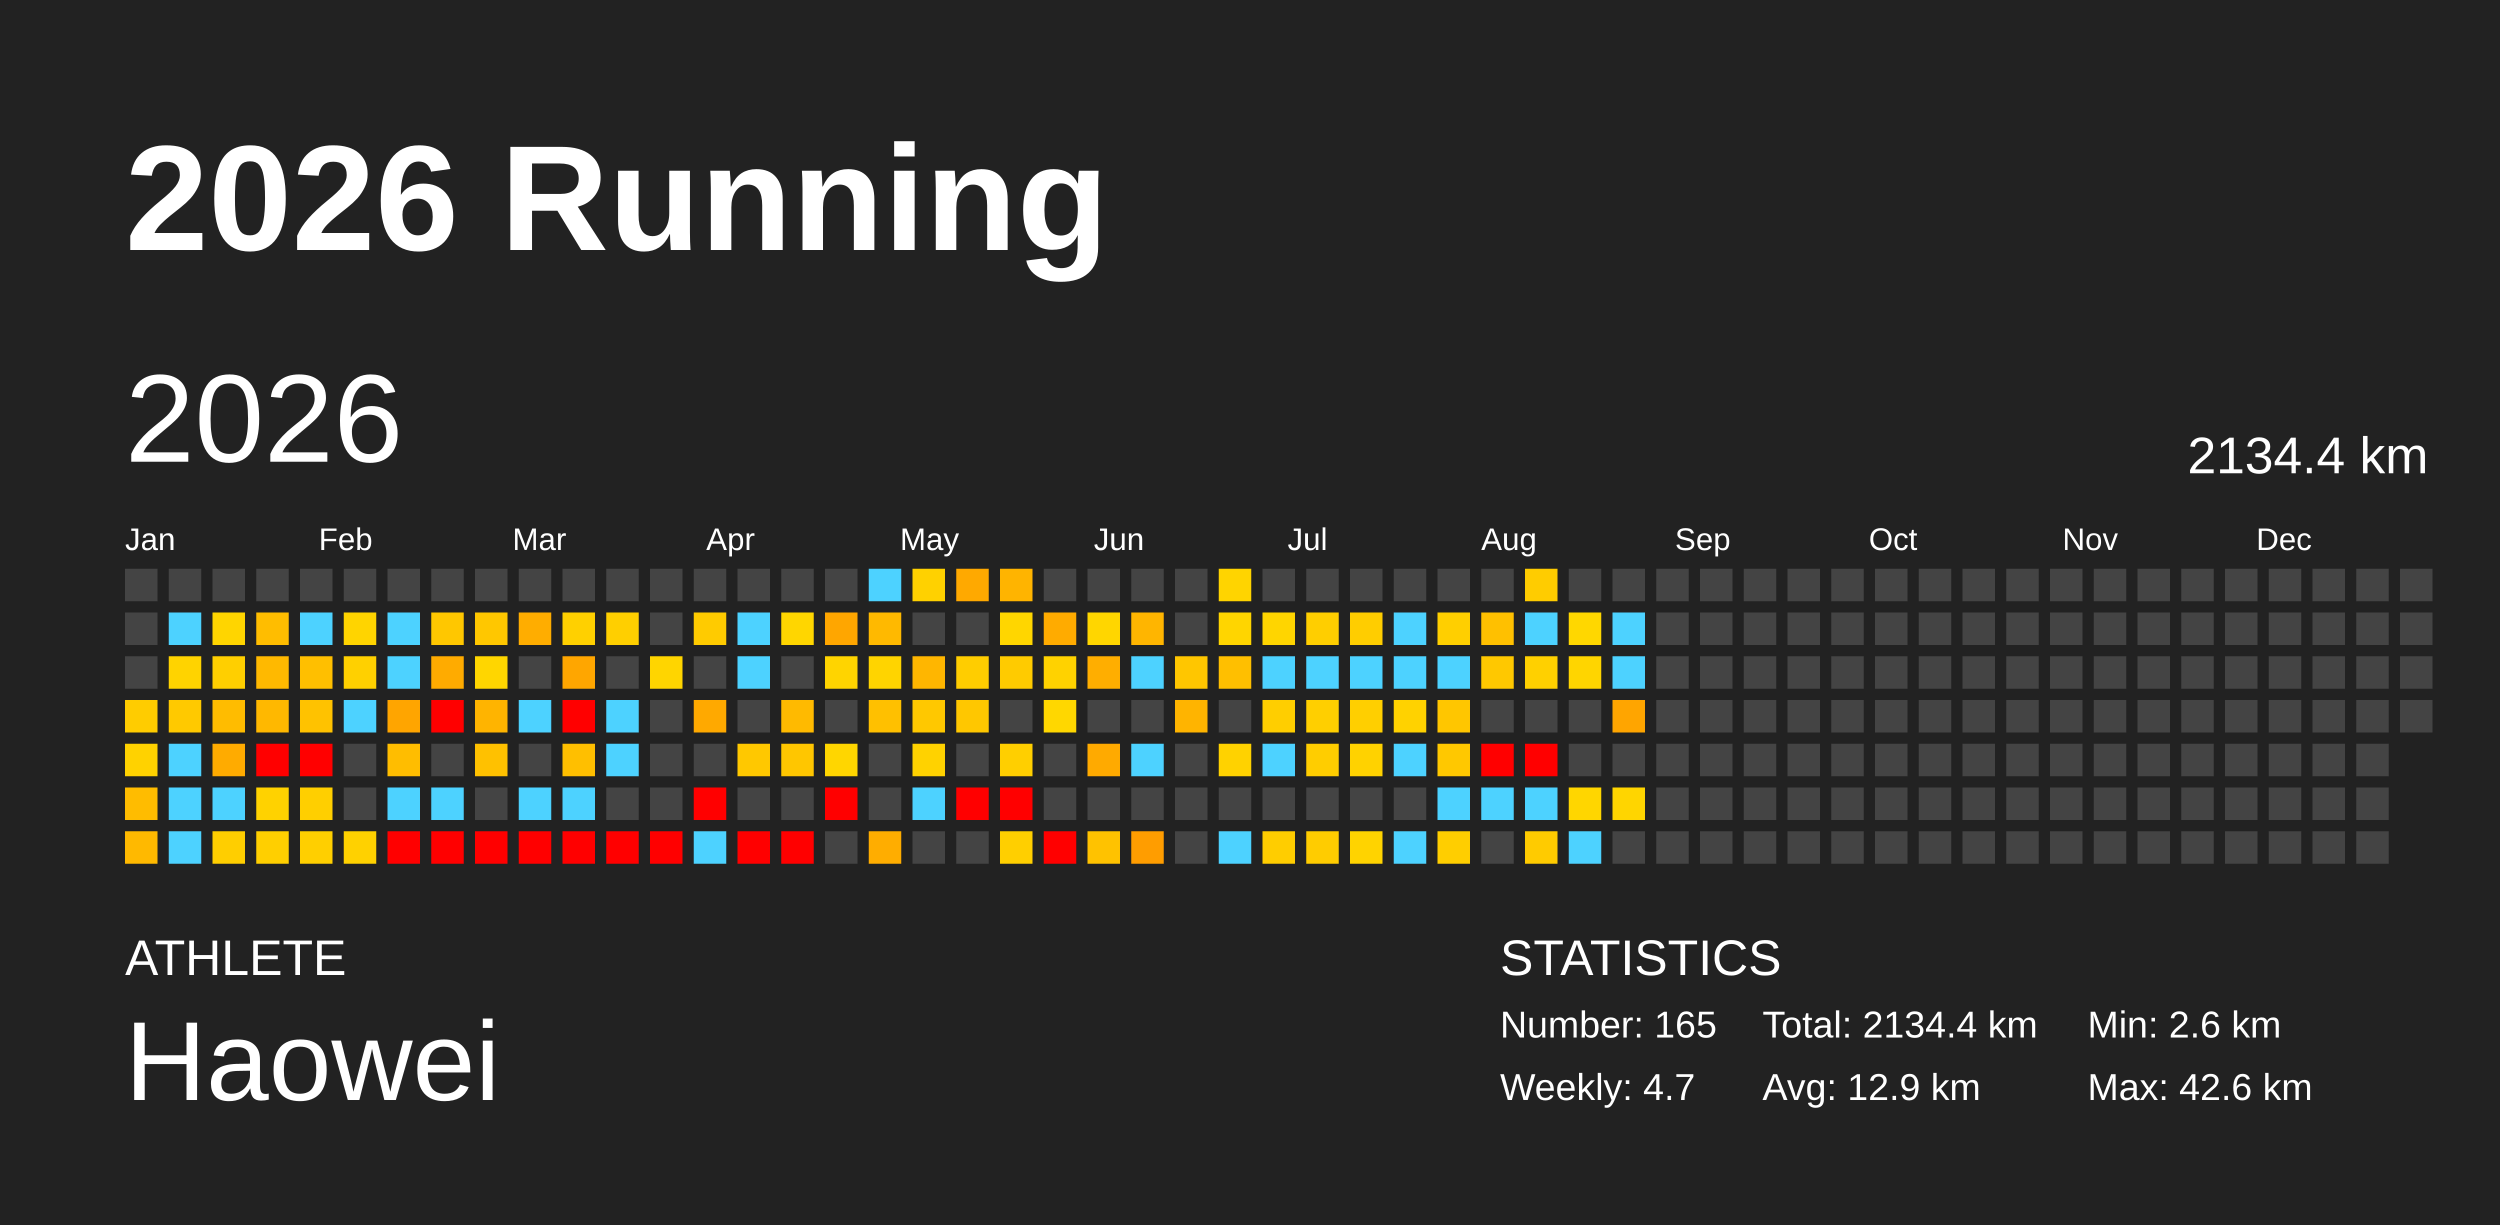
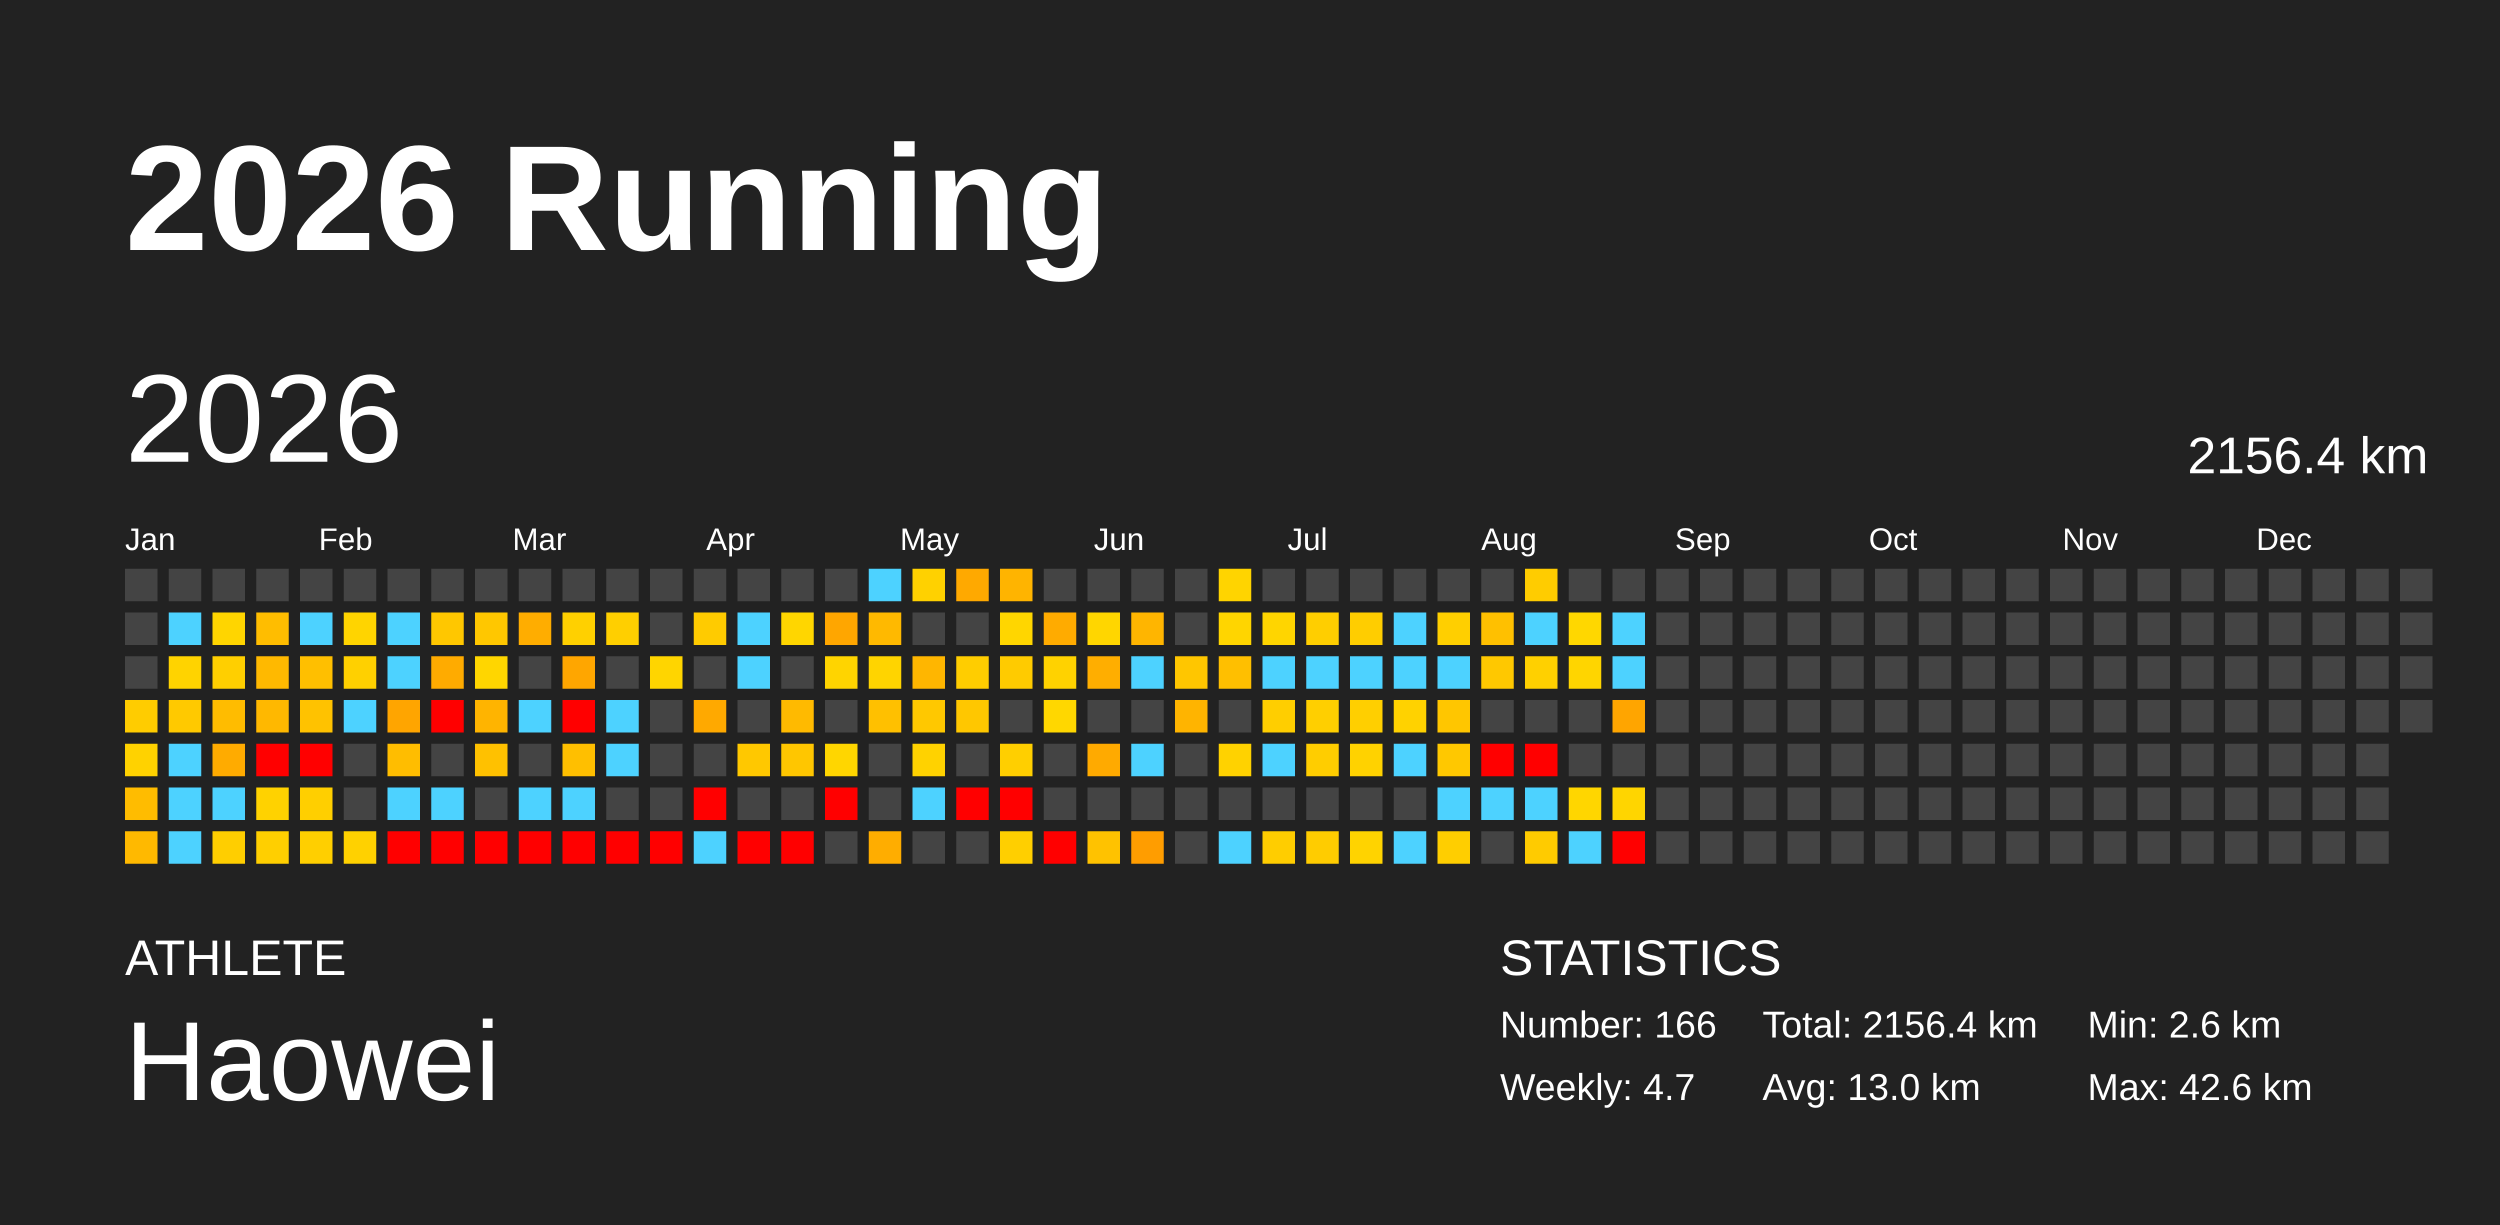
<svg xmlns="http://www.w3.org/2000/svg" baseProfile="full" height="98mm" version="1.1" viewBox="0,0,200,98" width="200mm">
  <defs />
  <rect fill="#222222" height="98" width="200" x="0" y="0" />
  <text fill="#FFFFFF" style="font-size:12px; font-family:Arial; font-weight:bold;" x="10" y="20">2026 Running</text>
  <text fill="#FFFFFF" style="font-size:4px; font-family:Arial" x="10" y="78">ATHLETE</text>
  <text fill="#FFFFFF" style="font-size:9px; font-family:Arial" x="10" y="88">Haowei</text>
  <text fill="#FFFFFF" style="font-size:4px; font-family:Arial" x="120" y="78">STATISTICS</text>
-   <text fill="#FFFFFF" style="font-size:3px; font-family:Arial" x="120" y="83">Number: 165</text>
+   <text fill="#FFFFFF" style="font-size:3px; font-family:Arial" x="120" y="83">Number: 166</text>
  <text fill="#FFFFFF" style="font-size:3px; font-family:Arial" x="120" y="88">Weekly: 4.7</text>
-   <text fill="#FFFFFF" style="font-size:3px; font-family:Arial" x="141" y="83">Total: 2134.4 km</text>
-   <text fill="#FFFFFF" style="font-size:3px; font-family:Arial" x="141" y="88">Avg: 12.9 km</text>
+   <text fill="#FFFFFF" style="font-size:3px; font-family:Arial" x="141" y="83">Total: 2156.4 km</text>
+   <text fill="#FFFFFF" style="font-size:3px; font-family:Arial" x="141" y="88">Avg: 13.0 km</text>
  <text fill="#FFFFFF" style="font-size:3px; font-family:Arial" x="167" y="83">Min: 2.6 km</text>
  <text fill="#FFFFFF" style="font-size:3px; font-family:Arial" x="167" y="88">Max: 42.6 km</text>
  <text dominant-baseline="hanging" fill="#FFFFFF" style="font-size:10.0px; font-family:Arial;" x="10" y="30">2026</text>
-   <text dominant-baseline="hanging" fill="#FFFFFF" style="font-size:4.125px; font-family:Arial;" x="175" y="35">2134.4 km</text>
+   <text dominant-baseline="hanging" fill="#FFFFFF" style="font-size:4.125px; font-family:Arial;" x="175" y="35">2156.4 km</text>
  <text fill="#FFFFFF" style="font-size:2.5px; font-family:Arial" x="10.0" y="44">Jan</text>
  <text fill="#FFFFFF" style="font-size:2.5px; font-family:Arial" x="25.5" y="44">Feb</text>
  <text fill="#FFFFFF" style="font-size:2.5px; font-family:Arial" x="41.0" y="44">Mar</text>
  <text fill="#FFFFFF" style="font-size:2.5px; font-family:Arial" x="56.5" y="44">Apr</text>
  <text fill="#FFFFFF" style="font-size:2.5px; font-family:Arial" x="72.0" y="44">May</text>
  <text fill="#FFFFFF" style="font-size:2.5px; font-family:Arial" x="87.5" y="44">Jun</text>
  <text fill="#FFFFFF" style="font-size:2.5px; font-family:Arial" x="103.0" y="44">Jul</text>
  <text fill="#FFFFFF" style="font-size:2.5px; font-family:Arial" x="118.5" y="44">Aug</text>
  <text fill="#FFFFFF" style="font-size:2.5px; font-family:Arial" x="134.0" y="44">Sep</text>
  <text fill="#FFFFFF" style="font-size:2.5px; font-family:Arial" x="149.5" y="44">Oct</text>
  <text fill="#FFFFFF" style="font-size:2.5px; font-family:Arial" x="165.0" y="44">Nov</text>
  <text fill="#FFFFFF" style="font-size:2.5px; font-family:Arial" x="180.5" y="44">Dec</text>
  <rect fill="#444444" height="2.6" width="2.6" x="10.0" y="45.5" />
  <rect fill="#444444" height="2.6" width="2.6" x="10.0" y="49.0" />
  <rect fill="#444444" height="2.6" width="2.6" x="10.0" y="52.5" />
  <rect fill="#ffcc00" height="2.6" width="2.6" x="10.0" y="56.0" />
  <rect fill="#ffd200" height="2.6" width="2.6" x="10.0" y="59.5" />
  <rect fill="#ffbc00" height="2.6" width="2.6" x="10.0" y="63.0" />
  <rect fill="#ffb900" height="2.6" width="2.6" x="10.0" y="66.5" />
  <rect fill="#444444" height="2.6" width="2.6" x="13.5" y="45.5" />
  <rect fill="#4dd2ff" height="2.6" width="2.6" x="13.5" y="49.0" />
  <rect fill="#ffd300" height="2.6" width="2.6" x="13.5" y="52.5" />
  <rect fill="#ffc900" height="2.6" width="2.6" x="13.5" y="56.0" />
  <rect fill="#4dd2ff" height="2.6" width="2.6" x="13.5" y="59.5" />
  <rect fill="#4dd2ff" height="2.6" width="2.6" x="13.5" y="63.0" />
  <rect fill="#4dd2ff" height="2.6" width="2.6" x="13.5" y="66.5" />
  <rect fill="#444444" height="2.6" width="2.6" x="17.0" y="45.5" />
  <rect fill="#ffd500" height="2.6" width="2.6" x="17.0" y="49.0" />
  <rect fill="#ffcf00" height="2.6" width="2.6" x="17.0" y="52.5" />
  <rect fill="#ffbc00" height="2.6" width="2.6" x="17.0" y="56.0" />
  <rect fill="#ffab00" height="2.6" width="2.6" x="17.0" y="59.5" />
  <rect fill="#4dd2ff" height="2.6" width="2.6" x="17.0" y="63.0" />
  <rect fill="#ffce00" height="2.6" width="2.6" x="17.0" y="66.5" />
  <rect fill="#444444" height="2.6" width="2.6" x="20.5" y="45.5" />
  <rect fill="#ffbd00" height="2.6" width="2.6" x="20.5" y="49.0" />
  <rect fill="#ffb900" height="2.6" width="2.6" x="20.5" y="52.5" />
  <rect fill="#ffb800" height="2.6" width="2.6" x="20.5" y="56.0" />
  <rect fill="red" height="2.6" width="2.6" x="20.5" y="59.5" />
  <rect fill="#ffd200" height="2.6" width="2.6" x="20.5" y="63.0" />
  <rect fill="#ffcf00" height="2.6" width="2.6" x="20.5" y="66.5" />
  <rect fill="#444444" height="2.6" width="2.6" x="24.0" y="45.5" />
  <rect fill="#4dd2ff" height="2.6" width="2.6" x="24.0" y="49.0" />
  <rect fill="#ffbf00" height="2.6" width="2.6" x="24.0" y="52.5" />
  <rect fill="#ffc200" height="2.6" width="2.6" x="24.0" y="56.0" />
  <rect fill="red" height="2.6" width="2.6" x="24.0" y="59.5" />
  <rect fill="#ffcf00" height="2.6" width="2.6" x="24.0" y="63.0" />
  <rect fill="#ffcf00" height="2.6" width="2.6" x="24.0" y="66.5" />
  <rect fill="#444444" height="2.6" width="2.6" x="27.5" y="45.5" />
  <rect fill="#ffd400" height="2.6" width="2.6" x="27.5" y="49.0" />
  <rect fill="#ffd000" height="2.6" width="2.6" x="27.5" y="52.5" />
  <rect fill="#4dd2ff" height="2.6" width="2.6" x="27.5" y="56.0" />
  <rect fill="#444444" height="2.6" width="2.6" x="27.5" y="59.5" />
  <rect fill="#444444" height="2.6" width="2.6" x="27.5" y="63.0" />
  <rect fill="#ffd100" height="2.6" width="2.6" x="27.5" y="66.5" />
  <rect fill="#444444" height="2.6" width="2.6" x="31.0" y="45.5" />
  <rect fill="#4dd2ff" height="2.6" width="2.6" x="31.0" y="49.0" />
  <rect fill="#4dd2ff" height="2.6" width="2.6" x="31.0" y="52.5" />
  <rect fill="#ffa500" height="2.6" width="2.6" x="31.0" y="56.0" />
  <rect fill="#ffbd00" height="2.6" width="2.6" x="31.0" y="59.5" />
  <rect fill="#4dd2ff" height="2.6" width="2.6" x="31.0" y="63.0" />
  <rect fill="red" height="2.6" width="2.6" x="31.0" y="66.5" />
  <rect fill="#444444" height="2.6" width="2.6" x="34.5" y="45.5" />
  <rect fill="#ffc700" height="2.6" width="2.6" x="34.5" y="49.0" />
  <rect fill="#ffab00" height="2.6" width="2.6" x="34.5" y="52.5" />
  <rect fill="red" height="2.6" width="2.6" x="34.5" y="56.0" />
  <rect fill="#444444" height="2.6" width="2.6" x="34.5" y="59.5" />
  <rect fill="#4dd2ff" height="2.6" width="2.6" x="34.5" y="63.0" />
  <rect fill="red" height="2.6" width="2.6" x="34.5" y="66.5" />
  <rect fill="#444444" height="2.6" width="2.6" x="38.0" y="45.5" />
  <rect fill="#ffc700" height="2.6" width="2.6" x="38.0" y="49.0" />
  <rect fill="#ffd600" height="2.6" width="2.6" x="38.0" y="52.5" />
  <rect fill="#ffb400" height="2.6" width="2.6" x="38.0" y="56.0" />
  <rect fill="#ffc100" height="2.6" width="2.6" x="38.0" y="59.5" />
  <rect fill="#444444" height="2.6" width="2.6" x="38.0" y="63.0" />
  <rect fill="red" height="2.6" width="2.6" x="38.0" y="66.5" />
  <rect fill="#444444" height="2.6" width="2.6" x="41.5" y="45.5" />
  <rect fill="#ffad00" height="2.6" width="2.6" x="41.5" y="49.0" />
  <rect fill="#444444" height="2.6" width="2.6" x="41.5" y="52.5" />
  <rect fill="#4dd2ff" height="2.6" width="2.6" x="41.5" y="56.0" />
  <rect fill="#444444" height="2.6" width="2.6" x="41.5" y="59.5" />
  <rect fill="#4dd2ff" height="2.6" width="2.6" x="41.5" y="63.0" />
  <rect fill="red" height="2.6" width="2.6" x="41.5" y="66.5" />
  <rect fill="#444444" height="2.6" width="2.6" x="45.0" y="45.5" />
  <rect fill="#ffd000" height="2.6" width="2.6" x="45.0" y="49.0" />
  <rect fill="#ffa600" height="2.6" width="2.6" x="45.0" y="52.5" />
  <rect fill="red" height="2.6" width="2.6" x="45.0" y="56.0" />
  <rect fill="#ffbf00" height="2.6" width="2.6" x="45.0" y="59.5" />
  <rect fill="#4dd2ff" height="2.6" width="2.6" x="45.0" y="63.0" />
  <rect fill="red" height="2.6" width="2.6" x="45.0" y="66.5" />
  <rect fill="#444444" height="2.6" width="2.6" x="48.5" y="45.5" />
  <rect fill="#ffcf00" height="2.6" width="2.6" x="48.5" y="49.0" />
  <rect fill="#444444" height="2.6" width="2.6" x="48.5" y="52.5" />
  <rect fill="#4dd2ff" height="2.6" width="2.6" x="48.5" y="56.0" />
  <rect fill="#4dd2ff" height="2.6" width="2.6" x="48.5" y="59.5" />
  <rect fill="#444444" height="2.6" width="2.6" x="48.5" y="63.0" />
  <rect fill="red" height="2.6" width="2.6" x="48.5" y="66.5" />
  <rect fill="#444444" height="2.6" width="2.6" x="52.0" y="45.5" />
  <rect fill="#444444" height="2.6" width="2.6" x="52.0" y="49.0" />
  <rect fill="#ffd500" height="2.6" width="2.6" x="52.0" y="52.5" />
  <rect fill="#444444" height="2.6" width="2.6" x="52.0" y="56.0" />
  <rect fill="#444444" height="2.6" width="2.6" x="52.0" y="59.5" />
  <rect fill="#444444" height="2.6" width="2.6" x="52.0" y="63.0" />
  <rect fill="red" height="2.6" width="2.6" x="52.0" y="66.5" />
  <rect fill="#444444" height="2.6" width="2.6" x="55.5" y="45.5" />
  <rect fill="#ffcb00" height="2.6" width="2.6" x="55.5" y="49.0" />
  <rect fill="#444444" height="2.6" width="2.6" x="55.5" y="52.5" />
  <rect fill="#ffa900" height="2.6" width="2.6" x="55.5" y="56.0" />
  <rect fill="#444444" height="2.6" width="2.6" x="55.5" y="59.5" />
  <rect fill="red" height="2.6" width="2.6" x="55.5" y="63.0" />
  <rect fill="#4dd2ff" height="2.6" width="2.6" x="55.5" y="66.5" />
  <rect fill="#444444" height="2.6" width="2.6" x="59.0" y="45.5" />
  <rect fill="#4dd2ff" height="2.6" width="2.6" x="59.0" y="49.0" />
  <rect fill="#4dd2ff" height="2.6" width="2.6" x="59.0" y="52.5" />
  <rect fill="#444444" height="2.6" width="2.6" x="59.0" y="56.0" />
  <rect fill="#ffc800" height="2.6" width="2.6" x="59.0" y="59.5" />
  <rect fill="#444444" height="2.6" width="2.6" x="59.0" y="63.0" />
  <rect fill="red" height="2.6" width="2.6" x="59.0" y="66.5" />
  <rect fill="#444444" height="2.6" width="2.6" x="62.5" y="45.5" />
  <rect fill="#ffd600" height="2.6" width="2.6" x="62.5" y="49.0" />
  <rect fill="#444444" height="2.6" width="2.6" x="62.5" y="52.5" />
  <rect fill="#ffba00" height="2.6" width="2.6" x="62.5" y="56.0" />
  <rect fill="#ffc600" height="2.6" width="2.6" x="62.5" y="59.5" />
  <rect fill="#444444" height="2.6" width="2.6" x="62.5" y="63.0" />
  <rect fill="red" height="2.6" width="2.6" x="62.5" y="66.5" />
  <rect fill="#444444" height="2.6" width="2.6" x="66.0" y="45.5" />
  <rect fill="#ffa600" height="2.6" width="2.6" x="66.0" y="49.0" />
  <rect fill="#ffd400" height="2.6" width="2.6" x="66.0" y="52.5" />
  <rect fill="#444444" height="2.6" width="2.6" x="66.0" y="56.0" />
  <rect fill="#ffd600" height="2.6" width="2.6" x="66.0" y="59.5" />
  <rect fill="red" height="2.6" width="2.6" x="66.0" y="63.0" />
  <rect fill="#444444" height="2.6" width="2.6" x="66.0" y="66.5" />
  <rect fill="#4dd2ff" height="2.6" width="2.6" x="69.5" y="45.5" />
  <rect fill="#ffb900" height="2.6" width="2.6" x="69.5" y="49.0" />
  <rect fill="#ffd400" height="2.6" width="2.6" x="69.5" y="52.5" />
  <rect fill="#ffc000" height="2.6" width="2.6" x="69.5" y="56.0" />
  <rect fill="#444444" height="2.6" width="2.6" x="69.5" y="59.5" />
  <rect fill="#444444" height="2.6" width="2.6" x="69.5" y="63.0" />
  <rect fill="#ffad00" height="2.6" width="2.6" x="69.5" y="66.5" />
  <rect fill="#ffd100" height="2.6" width="2.6" x="73.0" y="45.5" />
  <rect fill="#444444" height="2.6" width="2.6" x="73.0" y="49.0" />
  <rect fill="#ffb600" height="2.6" width="2.6" x="73.0" y="52.5" />
  <rect fill="#ffc800" height="2.6" width="2.6" x="73.0" y="56.0" />
  <rect fill="#ffd200" height="2.6" width="2.6" x="73.0" y="59.5" />
  <rect fill="#4dd2ff" height="2.6" width="2.6" x="73.0" y="63.0" />
  <rect fill="#444444" height="2.6" width="2.6" x="73.0" y="66.5" />
  <rect fill="#ffa900" height="2.6" width="2.6" x="76.5" y="45.5" />
  <rect fill="#444444" height="2.6" width="2.6" x="76.5" y="49.0" />
  <rect fill="#ffcd00" height="2.6" width="2.6" x="76.5" y="52.5" />
  <rect fill="#ffc700" height="2.6" width="2.6" x="76.5" y="56.0" />
  <rect fill="#444444" height="2.6" width="2.6" x="76.5" y="59.5" />
  <rect fill="red" height="2.6" width="2.6" x="76.5" y="63.0" />
  <rect fill="#444444" height="2.6" width="2.6" x="76.5" y="66.5" />
  <rect fill="#ffb400" height="2.6" width="2.6" x="80.0" y="45.5" />
  <rect fill="#ffd600" height="2.6" width="2.6" x="80.0" y="49.0" />
  <rect fill="#ffcb00" height="2.6" width="2.6" x="80.0" y="52.5" />
  <rect fill="#444444" height="2.6" width="2.6" x="80.0" y="56.0" />
  <rect fill="#ffcf00" height="2.6" width="2.6" x="80.0" y="59.5" />
  <rect fill="red" height="2.6" width="2.6" x="80.0" y="63.0" />
  <rect fill="#ffcf00" height="2.6" width="2.6" x="80.0" y="66.5" />
  <rect fill="#444444" height="2.6" width="2.6" x="83.5" y="45.5" />
  <rect fill="#ffab00" height="2.6" width="2.6" x="83.5" y="49.0" />
  <rect fill="#ffd200" height="2.6" width="2.6" x="83.5" y="52.5" />
  <rect fill="#ffd700" height="2.6" width="2.6" x="83.5" y="56.0" />
  <rect fill="#444444" height="2.6" width="2.6" x="83.5" y="59.5" />
  <rect fill="#444444" height="2.6" width="2.6" x="83.5" y="63.0" />
  <rect fill="red" height="2.6" width="2.6" x="83.5" y="66.5" />
  <rect fill="#444444" height="2.6" width="2.6" x="87.0" y="45.5" />
  <rect fill="#ffd600" height="2.6" width="2.6" x="87.0" y="49.0" />
  <rect fill="#ffae00" height="2.6" width="2.6" x="87.0" y="52.5" />
  <rect fill="#444444" height="2.6" width="2.6" x="87.0" y="56.0" />
  <rect fill="#ffaa00" height="2.6" width="2.6" x="87.0" y="59.5" />
  <rect fill="#444444" height="2.6" width="2.6" x="87.0" y="63.0" />
  <rect fill="#ffc200" height="2.6" width="2.6" x="87.0" y="66.5" />
  <rect fill="#444444" height="2.6" width="2.6" x="90.5" y="45.5" />
  <rect fill="#ffb500" height="2.6" width="2.6" x="90.5" y="49.0" />
  <rect fill="#4dd2ff" height="2.6" width="2.6" x="90.5" y="52.5" />
  <rect fill="#444444" height="2.6" width="2.6" x="90.5" y="56.0" />
  <rect fill="#4dd2ff" height="2.6" width="2.6" x="90.5" y="59.5" />
  <rect fill="#444444" height="2.6" width="2.6" x="90.5" y="63.0" />
  <rect fill="#ff9d00" height="2.6" width="2.6" x="90.5" y="66.5" />
  <rect fill="#444444" height="2.6" width="2.6" x="94.0" y="45.5" />
  <rect fill="#444444" height="2.6" width="2.6" x="94.0" y="49.0" />
  <rect fill="#ffc600" height="2.6" width="2.6" x="94.0" y="52.5" />
  <rect fill="#ffb400" height="2.6" width="2.6" x="94.0" y="56.0" />
  <rect fill="#444444" height="2.6" width="2.6" x="94.0" y="59.5" />
  <rect fill="#444444" height="2.6" width="2.6" x="94.0" y="63.0" />
  <rect fill="#444444" height="2.6" width="2.6" x="94.0" y="66.5" />
  <rect fill="#ffd400" height="2.6" width="2.6" x="97.5" y="45.5" />
  <rect fill="#ffd500" height="2.6" width="2.6" x="97.5" y="49.0" />
  <rect fill="#ffbf00" height="2.6" width="2.6" x="97.5" y="52.5" />
  <rect fill="#444444" height="2.6" width="2.6" x="97.5" y="56.0" />
  <rect fill="#ffd200" height="2.6" width="2.6" x="97.5" y="59.5" />
  <rect fill="#444444" height="2.6" width="2.6" x="97.5" y="63.0" />
  <rect fill="#4dd2ff" height="2.6" width="2.6" x="97.5" y="66.5" />
  <rect fill="#444444" height="2.6" width="2.6" x="101.0" y="45.5" />
  <rect fill="#ffd500" height="2.6" width="2.6" x="101.0" y="49.0" />
  <rect fill="#4dd2ff" height="2.6" width="2.6" x="101.0" y="52.5" />
  <rect fill="#ffce00" height="2.6" width="2.6" x="101.0" y="56.0" />
  <rect fill="#4dd2ff" height="2.6" width="2.6" x="101.0" y="59.5" />
  <rect fill="#444444" height="2.6" width="2.6" x="101.0" y="63.0" />
  <rect fill="#ffcd00" height="2.6" width="2.6" x="101.0" y="66.5" />
  <rect fill="#444444" height="2.6" width="2.6" x="104.5" y="45.5" />
  <rect fill="#ffce00" height="2.6" width="2.6" x="104.5" y="49.0" />
  <rect fill="#4dd2ff" height="2.6" width="2.6" x="104.5" y="52.5" />
  <rect fill="#ffcf00" height="2.6" width="2.6" x="104.5" y="56.0" />
  <rect fill="#ffcd00" height="2.6" width="2.6" x="104.5" y="59.5" />
  <rect fill="#444444" height="2.6" width="2.6" x="104.5" y="63.0" />
  <rect fill="#ffcc00" height="2.6" width="2.6" x="104.5" y="66.5" />
  <rect fill="#444444" height="2.6" width="2.6" x="108.0" y="45.5" />
  <rect fill="#ffcd00" height="2.6" width="2.6" x="108.0" y="49.0" />
  <rect fill="#4dd2ff" height="2.6" width="2.6" x="108.0" y="52.5" />
  <rect fill="#ffcf00" height="2.6" width="2.6" x="108.0" y="56.0" />
  <rect fill="#ffd200" height="2.6" width="2.6" x="108.0" y="59.5" />
  <rect fill="#444444" height="2.6" width="2.6" x="108.0" y="63.0" />
  <rect fill="#ffd300" height="2.6" width="2.6" x="108.0" y="66.5" />
  <rect fill="#444444" height="2.6" width="2.6" x="111.5" y="45.5" />
  <rect fill="#4dd2ff" height="2.6" width="2.6" x="111.5" y="49.0" />
  <rect fill="#4dd2ff" height="2.6" width="2.6" x="111.5" y="52.5" />
  <rect fill="#ffd200" height="2.6" width="2.6" x="111.5" y="56.0" />
  <rect fill="#4dd2ff" height="2.6" width="2.6" x="111.5" y="59.5" />
  <rect fill="#444444" height="2.6" width="2.6" x="111.5" y="63.0" />
  <rect fill="#4dd2ff" height="2.6" width="2.6" x="111.5" y="66.5" />
  <rect fill="#444444" height="2.6" width="2.6" x="115.0" y="45.5" />
  <rect fill="#ffcf00" height="2.6" width="2.6" x="115.0" y="49.0" />
  <rect fill="#4dd2ff" height="2.6" width="2.6" x="115.0" y="52.5" />
  <rect fill="#ffc600" height="2.6" width="2.6" x="115.0" y="56.0" />
  <rect fill="#ffc800" height="2.6" width="2.6" x="115.0" y="59.5" />
  <rect fill="#4dd2ff" height="2.6" width="2.6" x="115.0" y="63.0" />
  <rect fill="#ffce00" height="2.6" width="2.6" x="115.0" y="66.5" />
  <rect fill="#444444" height="2.6" width="2.6" x="118.5" y="45.5" />
  <rect fill="#ffc000" height="2.6" width="2.6" x="118.5" y="49.0" />
  <rect fill="#ffc800" height="2.6" width="2.6" x="118.5" y="52.5" />
  <rect fill="#444444" height="2.6" width="2.6" x="118.5" y="56.0" />
  <rect fill="red" height="2.6" width="2.6" x="118.5" y="59.5" />
  <rect fill="#4dd2ff" height="2.6" width="2.6" x="118.5" y="63.0" />
  <rect fill="#444444" height="2.6" width="2.6" x="118.5" y="66.5" />
  <rect fill="#ffcc00" height="2.6" width="2.6" x="122.0" y="45.5" />
  <rect fill="#4dd2ff" height="2.6" width="2.6" x="122.0" y="49.0" />
  <rect fill="#ffd000" height="2.6" width="2.6" x="122.0" y="52.5" />
  <rect fill="#444444" height="2.6" width="2.6" x="122.0" y="56.0" />
  <rect fill="red" height="2.6" width="2.6" x="122.0" y="59.5" />
  <rect fill="#4dd2ff" height="2.6" width="2.6" x="122.0" y="63.0" />
  <rect fill="#ffcb00" height="2.6" width="2.6" x="122.0" y="66.5" />
  <rect fill="#444444" height="2.6" width="2.6" x="125.5" y="45.5" />
  <rect fill="#ffd700" height="2.6" width="2.6" x="125.5" y="49.0" />
  <rect fill="#ffd500" height="2.6" width="2.6" x="125.5" y="52.5" />
  <rect fill="#444444" height="2.6" width="2.6" x="125.5" y="56.0" />
  <rect fill="#444444" height="2.6" width="2.6" x="125.5" y="59.5" />
  <rect fill="#ffd600" height="2.6" width="2.6" x="125.5" y="63.0" />
  <rect fill="#4dd2ff" height="2.6" width="2.6" x="125.5" y="66.5" />
  <rect fill="#444444" height="2.6" width="2.6" x="129.0" y="45.5" />
  <rect fill="#4dd2ff" height="2.6" width="2.6" x="129.0" y="49.0" />
  <rect fill="#4dd2ff" height="2.6" width="2.6" x="129.0" y="52.5" />
  <rect fill="#ffa500" height="2.6" width="2.6" x="129.0" y="56.0" />
  <rect fill="#444444" height="2.6" width="2.6" x="129.0" y="59.5" />
  <rect fill="#ffd500" height="2.6" width="2.6" x="129.0" y="63.0" />
-   <rect fill="#444444" height="2.6" width="2.6" x="129.0" y="66.5" />
+   <rect fill="red" height="2.6" width="2.6" x="129.0" y="66.5" />
  <rect fill="#444444" height="2.6" width="2.6" x="132.5" y="45.5" />
  <rect fill="#444444" height="2.6" width="2.6" x="132.5" y="49.0" />
  <rect fill="#444444" height="2.6" width="2.6" x="132.5" y="52.5" />
  <rect fill="#444444" height="2.6" width="2.6" x="132.5" y="56.0" />
  <rect fill="#444444" height="2.6" width="2.6" x="132.5" y="59.5" />
  <rect fill="#444444" height="2.6" width="2.6" x="132.5" y="63.0" />
  <rect fill="#444444" height="2.6" width="2.6" x="132.5" y="66.5" />
  <rect fill="#444444" height="2.6" width="2.6" x="136.0" y="45.5" />
  <rect fill="#444444" height="2.6" width="2.6" x="136.0" y="49.0" />
  <rect fill="#444444" height="2.6" width="2.6" x="136.0" y="52.5" />
  <rect fill="#444444" height="2.6" width="2.6" x="136.0" y="56.0" />
  <rect fill="#444444" height="2.6" width="2.6" x="136.0" y="59.5" />
  <rect fill="#444444" height="2.6" width="2.6" x="136.0" y="63.0" />
  <rect fill="#444444" height="2.6" width="2.6" x="136.0" y="66.5" />
  <rect fill="#444444" height="2.6" width="2.6" x="139.5" y="45.5" />
  <rect fill="#444444" height="2.6" width="2.6" x="139.5" y="49.0" />
  <rect fill="#444444" height="2.6" width="2.6" x="139.5" y="52.5" />
  <rect fill="#444444" height="2.6" width="2.6" x="139.5" y="56.0" />
  <rect fill="#444444" height="2.6" width="2.6" x="139.5" y="59.5" />
  <rect fill="#444444" height="2.6" width="2.6" x="139.5" y="63.0" />
  <rect fill="#444444" height="2.6" width="2.6" x="139.5" y="66.5" />
  <rect fill="#444444" height="2.6" width="2.6" x="143.0" y="45.5" />
  <rect fill="#444444" height="2.6" width="2.6" x="143.0" y="49.0" />
  <rect fill="#444444" height="2.6" width="2.6" x="143.0" y="52.5" />
  <rect fill="#444444" height="2.6" width="2.6" x="143.0" y="56.0" />
  <rect fill="#444444" height="2.6" width="2.6" x="143.0" y="59.5" />
  <rect fill="#444444" height="2.6" width="2.6" x="143.0" y="63.0" />
  <rect fill="#444444" height="2.6" width="2.6" x="143.0" y="66.5" />
  <rect fill="#444444" height="2.6" width="2.6" x="146.5" y="45.5" />
  <rect fill="#444444" height="2.6" width="2.6" x="146.5" y="49.0" />
  <rect fill="#444444" height="2.6" width="2.6" x="146.5" y="52.5" />
  <rect fill="#444444" height="2.6" width="2.6" x="146.5" y="56.0" />
  <rect fill="#444444" height="2.6" width="2.6" x="146.5" y="59.5" />
  <rect fill="#444444" height="2.6" width="2.6" x="146.5" y="63.0" />
  <rect fill="#444444" height="2.6" width="2.6" x="146.5" y="66.5" />
  <rect fill="#444444" height="2.6" width="2.6" x="150.0" y="45.5" />
  <rect fill="#444444" height="2.6" width="2.6" x="150.0" y="49.0" />
  <rect fill="#444444" height="2.6" width="2.6" x="150.0" y="52.5" />
  <rect fill="#444444" height="2.6" width="2.6" x="150.0" y="56.0" />
  <rect fill="#444444" height="2.6" width="2.6" x="150.0" y="59.5" />
  <rect fill="#444444" height="2.6" width="2.6" x="150.0" y="63.0" />
  <rect fill="#444444" height="2.6" width="2.6" x="150.0" y="66.5" />
  <rect fill="#444444" height="2.6" width="2.6" x="153.5" y="45.5" />
  <rect fill="#444444" height="2.6" width="2.6" x="153.5" y="49.0" />
  <rect fill="#444444" height="2.6" width="2.6" x="153.5" y="52.5" />
  <rect fill="#444444" height="2.6" width="2.6" x="153.5" y="56.0" />
  <rect fill="#444444" height="2.6" width="2.6" x="153.5" y="59.5" />
  <rect fill="#444444" height="2.6" width="2.6" x="153.5" y="63.0" />
  <rect fill="#444444" height="2.6" width="2.6" x="153.5" y="66.5" />
  <rect fill="#444444" height="2.6" width="2.6" x="157.0" y="45.5" />
  <rect fill="#444444" height="2.6" width="2.6" x="157.0" y="49.0" />
  <rect fill="#444444" height="2.6" width="2.6" x="157.0" y="52.5" />
  <rect fill="#444444" height="2.6" width="2.6" x="157.0" y="56.0" />
  <rect fill="#444444" height="2.6" width="2.6" x="157.0" y="59.5" />
  <rect fill="#444444" height="2.6" width="2.6" x="157.0" y="63.0" />
  <rect fill="#444444" height="2.6" width="2.6" x="157.0" y="66.5" />
  <rect fill="#444444" height="2.6" width="2.6" x="160.5" y="45.5" />
  <rect fill="#444444" height="2.6" width="2.6" x="160.5" y="49.0" />
  <rect fill="#444444" height="2.6" width="2.6" x="160.5" y="52.5" />
  <rect fill="#444444" height="2.6" width="2.6" x="160.5" y="56.0" />
  <rect fill="#444444" height="2.6" width="2.6" x="160.5" y="59.5" />
  <rect fill="#444444" height="2.6" width="2.6" x="160.5" y="63.0" />
  <rect fill="#444444" height="2.6" width="2.6" x="160.5" y="66.5" />
  <rect fill="#444444" height="2.6" width="2.6" x="164.0" y="45.5" />
  <rect fill="#444444" height="2.6" width="2.6" x="164.0" y="49.0" />
  <rect fill="#444444" height="2.6" width="2.6" x="164.0" y="52.5" />
  <rect fill="#444444" height="2.6" width="2.6" x="164.0" y="56.0" />
  <rect fill="#444444" height="2.6" width="2.6" x="164.0" y="59.5" />
  <rect fill="#444444" height="2.6" width="2.6" x="164.0" y="63.0" />
  <rect fill="#444444" height="2.6" width="2.6" x="164.0" y="66.5" />
  <rect fill="#444444" height="2.6" width="2.6" x="167.5" y="45.5" />
  <rect fill="#444444" height="2.6" width="2.6" x="167.5" y="49.0" />
  <rect fill="#444444" height="2.6" width="2.6" x="167.5" y="52.5" />
  <rect fill="#444444" height="2.6" width="2.6" x="167.5" y="56.0" />
  <rect fill="#444444" height="2.6" width="2.6" x="167.5" y="59.5" />
  <rect fill="#444444" height="2.6" width="2.6" x="167.5" y="63.0" />
  <rect fill="#444444" height="2.6" width="2.6" x="167.5" y="66.5" />
  <rect fill="#444444" height="2.6" width="2.6" x="171.0" y="45.5" />
  <rect fill="#444444" height="2.6" width="2.6" x="171.0" y="49.0" />
  <rect fill="#444444" height="2.6" width="2.6" x="171.0" y="52.5" />
  <rect fill="#444444" height="2.6" width="2.6" x="171.0" y="56.0" />
  <rect fill="#444444" height="2.6" width="2.6" x="171.0" y="59.5" />
  <rect fill="#444444" height="2.6" width="2.6" x="171.0" y="63.0" />
  <rect fill="#444444" height="2.6" width="2.6" x="171.0" y="66.5" />
  <rect fill="#444444" height="2.6" width="2.6" x="174.5" y="45.5" />
  <rect fill="#444444" height="2.6" width="2.6" x="174.5" y="49.0" />
  <rect fill="#444444" height="2.6" width="2.6" x="174.5" y="52.5" />
  <rect fill="#444444" height="2.6" width="2.6" x="174.5" y="56.0" />
  <rect fill="#444444" height="2.6" width="2.6" x="174.5" y="59.5" />
  <rect fill="#444444" height="2.6" width="2.6" x="174.5" y="63.0" />
  <rect fill="#444444" height="2.6" width="2.6" x="174.5" y="66.5" />
  <rect fill="#444444" height="2.6" width="2.6" x="178.0" y="45.5" />
  <rect fill="#444444" height="2.6" width="2.6" x="178.0" y="49.0" />
  <rect fill="#444444" height="2.6" width="2.6" x="178.0" y="52.5" />
  <rect fill="#444444" height="2.6" width="2.6" x="178.0" y="56.0" />
  <rect fill="#444444" height="2.6" width="2.6" x="178.0" y="59.5" />
  <rect fill="#444444" height="2.6" width="2.6" x="178.0" y="63.0" />
  <rect fill="#444444" height="2.6" width="2.6" x="178.0" y="66.5" />
  <rect fill="#444444" height="2.6" width="2.6" x="181.5" y="45.5" />
  <rect fill="#444444" height="2.6" width="2.6" x="181.5" y="49.0" />
  <rect fill="#444444" height="2.6" width="2.6" x="181.5" y="52.5" />
  <rect fill="#444444" height="2.6" width="2.6" x="181.5" y="56.0" />
  <rect fill="#444444" height="2.6" width="2.6" x="181.5" y="59.5" />
  <rect fill="#444444" height="2.6" width="2.6" x="181.5" y="63.0" />
  <rect fill="#444444" height="2.6" width="2.6" x="181.5" y="66.5" />
  <rect fill="#444444" height="2.6" width="2.6" x="185.0" y="45.5" />
  <rect fill="#444444" height="2.6" width="2.6" x="185.0" y="49.0" />
  <rect fill="#444444" height="2.6" width="2.6" x="185.0" y="52.5" />
  <rect fill="#444444" height="2.6" width="2.6" x="185.0" y="56.0" />
  <rect fill="#444444" height="2.6" width="2.6" x="185.0" y="59.5" />
  <rect fill="#444444" height="2.6" width="2.6" x="185.0" y="63.0" />
  <rect fill="#444444" height="2.6" width="2.6" x="185.0" y="66.5" />
  <rect fill="#444444" height="2.6" width="2.6" x="188.5" y="45.5" />
  <rect fill="#444444" height="2.6" width="2.6" x="188.5" y="49.0" />
  <rect fill="#444444" height="2.6" width="2.6" x="188.5" y="52.5" />
  <rect fill="#444444" height="2.6" width="2.6" x="188.5" y="56.0" />
  <rect fill="#444444" height="2.6" width="2.6" x="188.5" y="59.5" />
  <rect fill="#444444" height="2.6" width="2.6" x="188.5" y="63.0" />
  <rect fill="#444444" height="2.6" width="2.6" x="188.5" y="66.5" />
  <rect fill="#444444" height="2.6" width="2.6" x="192.0" y="45.5" />
  <rect fill="#444444" height="2.6" width="2.6" x="192.0" y="49.0" />
  <rect fill="#444444" height="2.6" width="2.6" x="192.0" y="52.5" />
  <rect fill="#444444" height="2.6" width="2.6" x="192.0" y="56.0" />
</svg>
